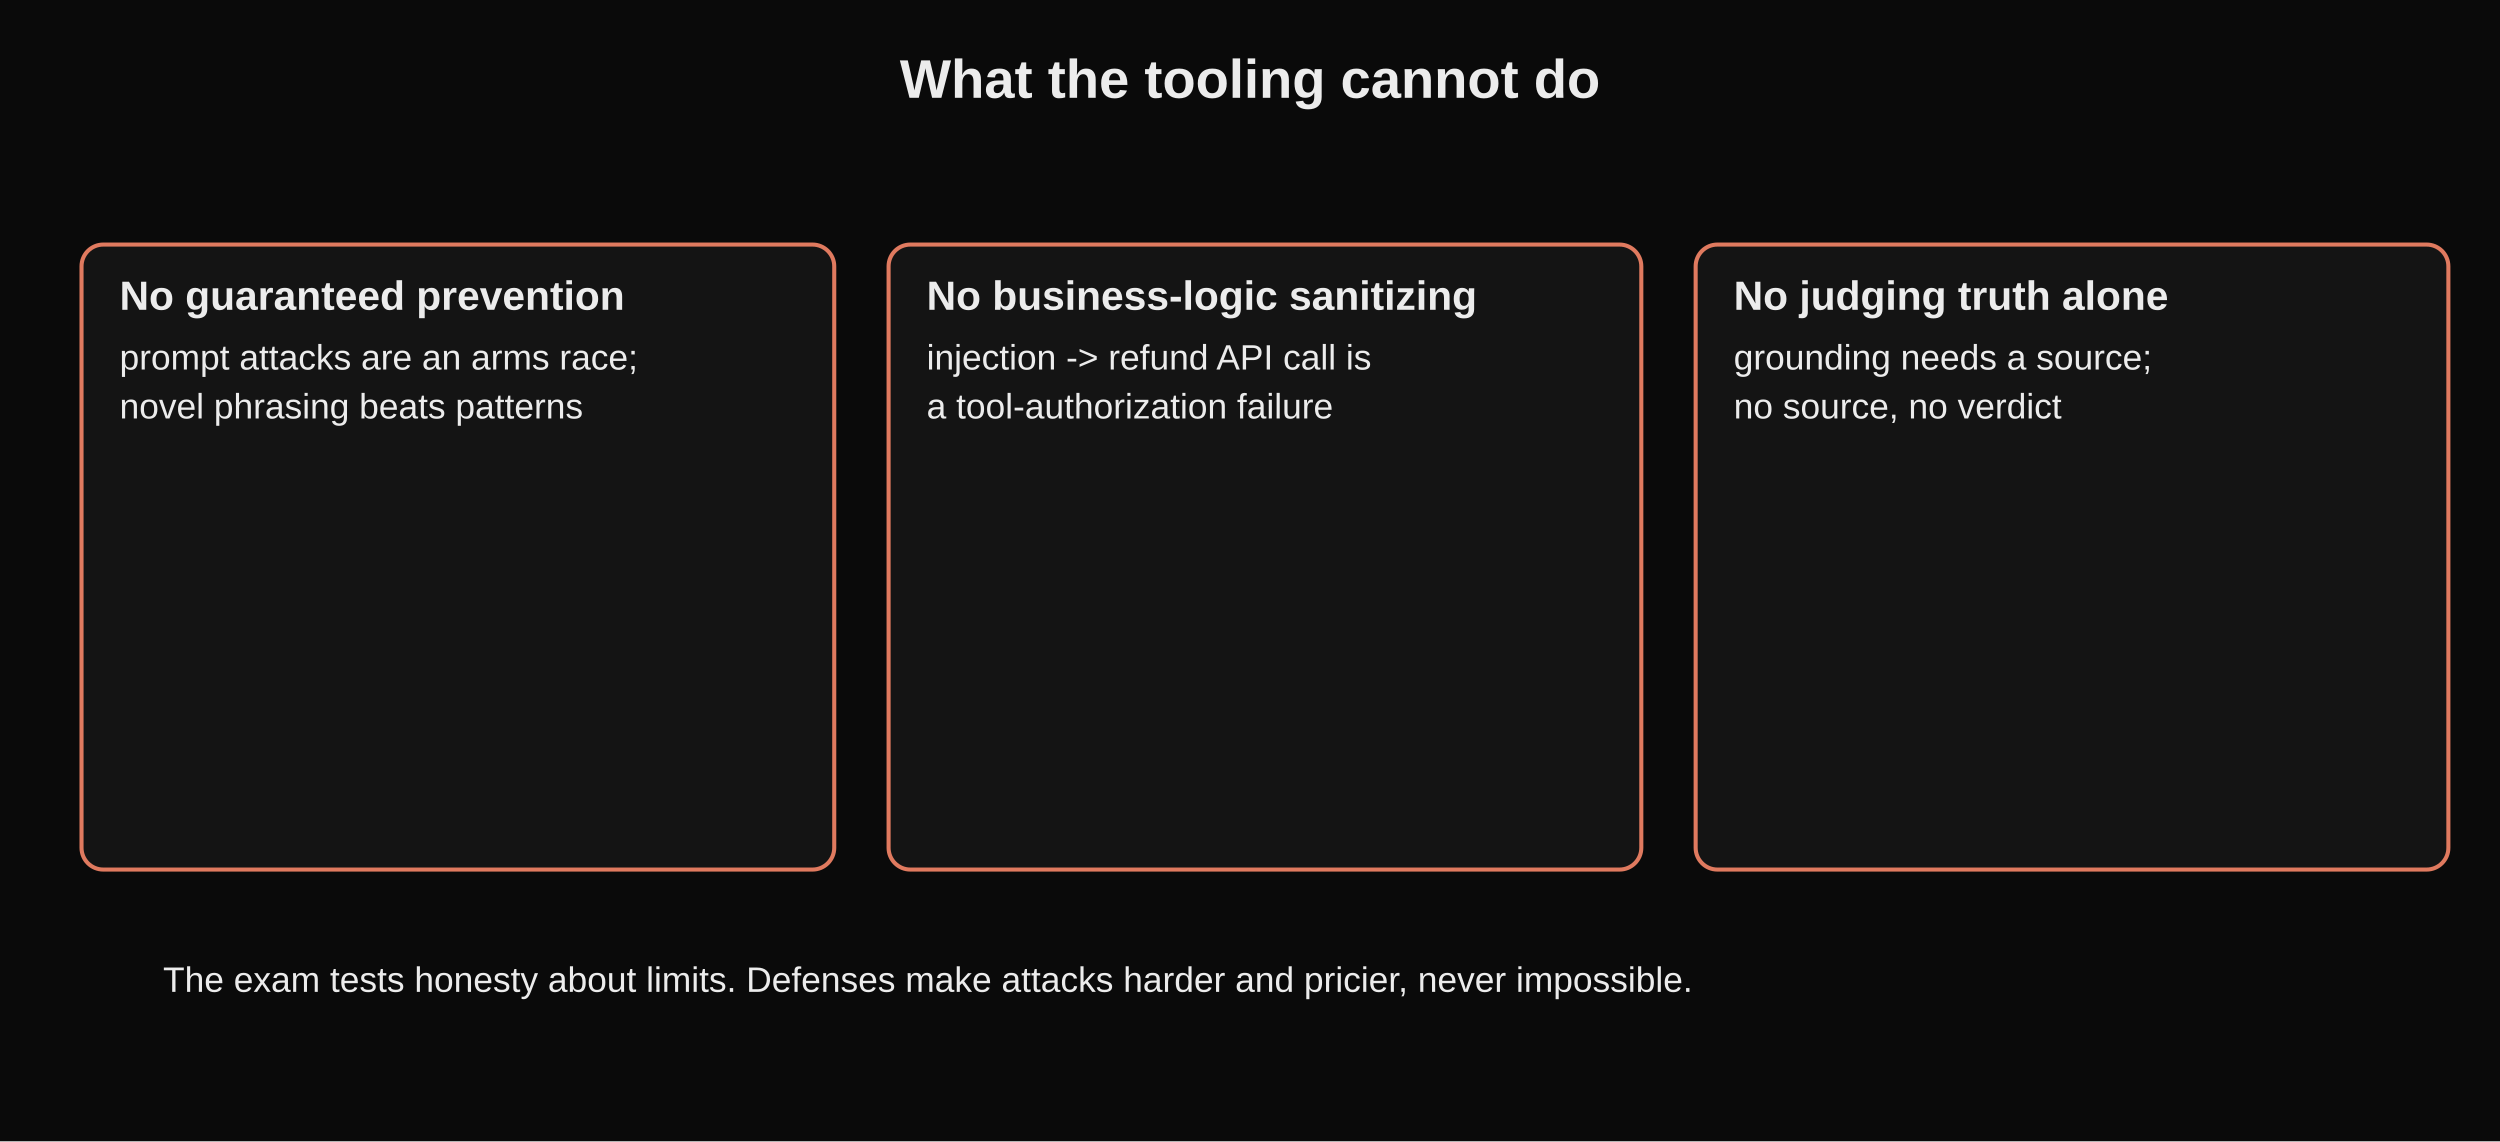
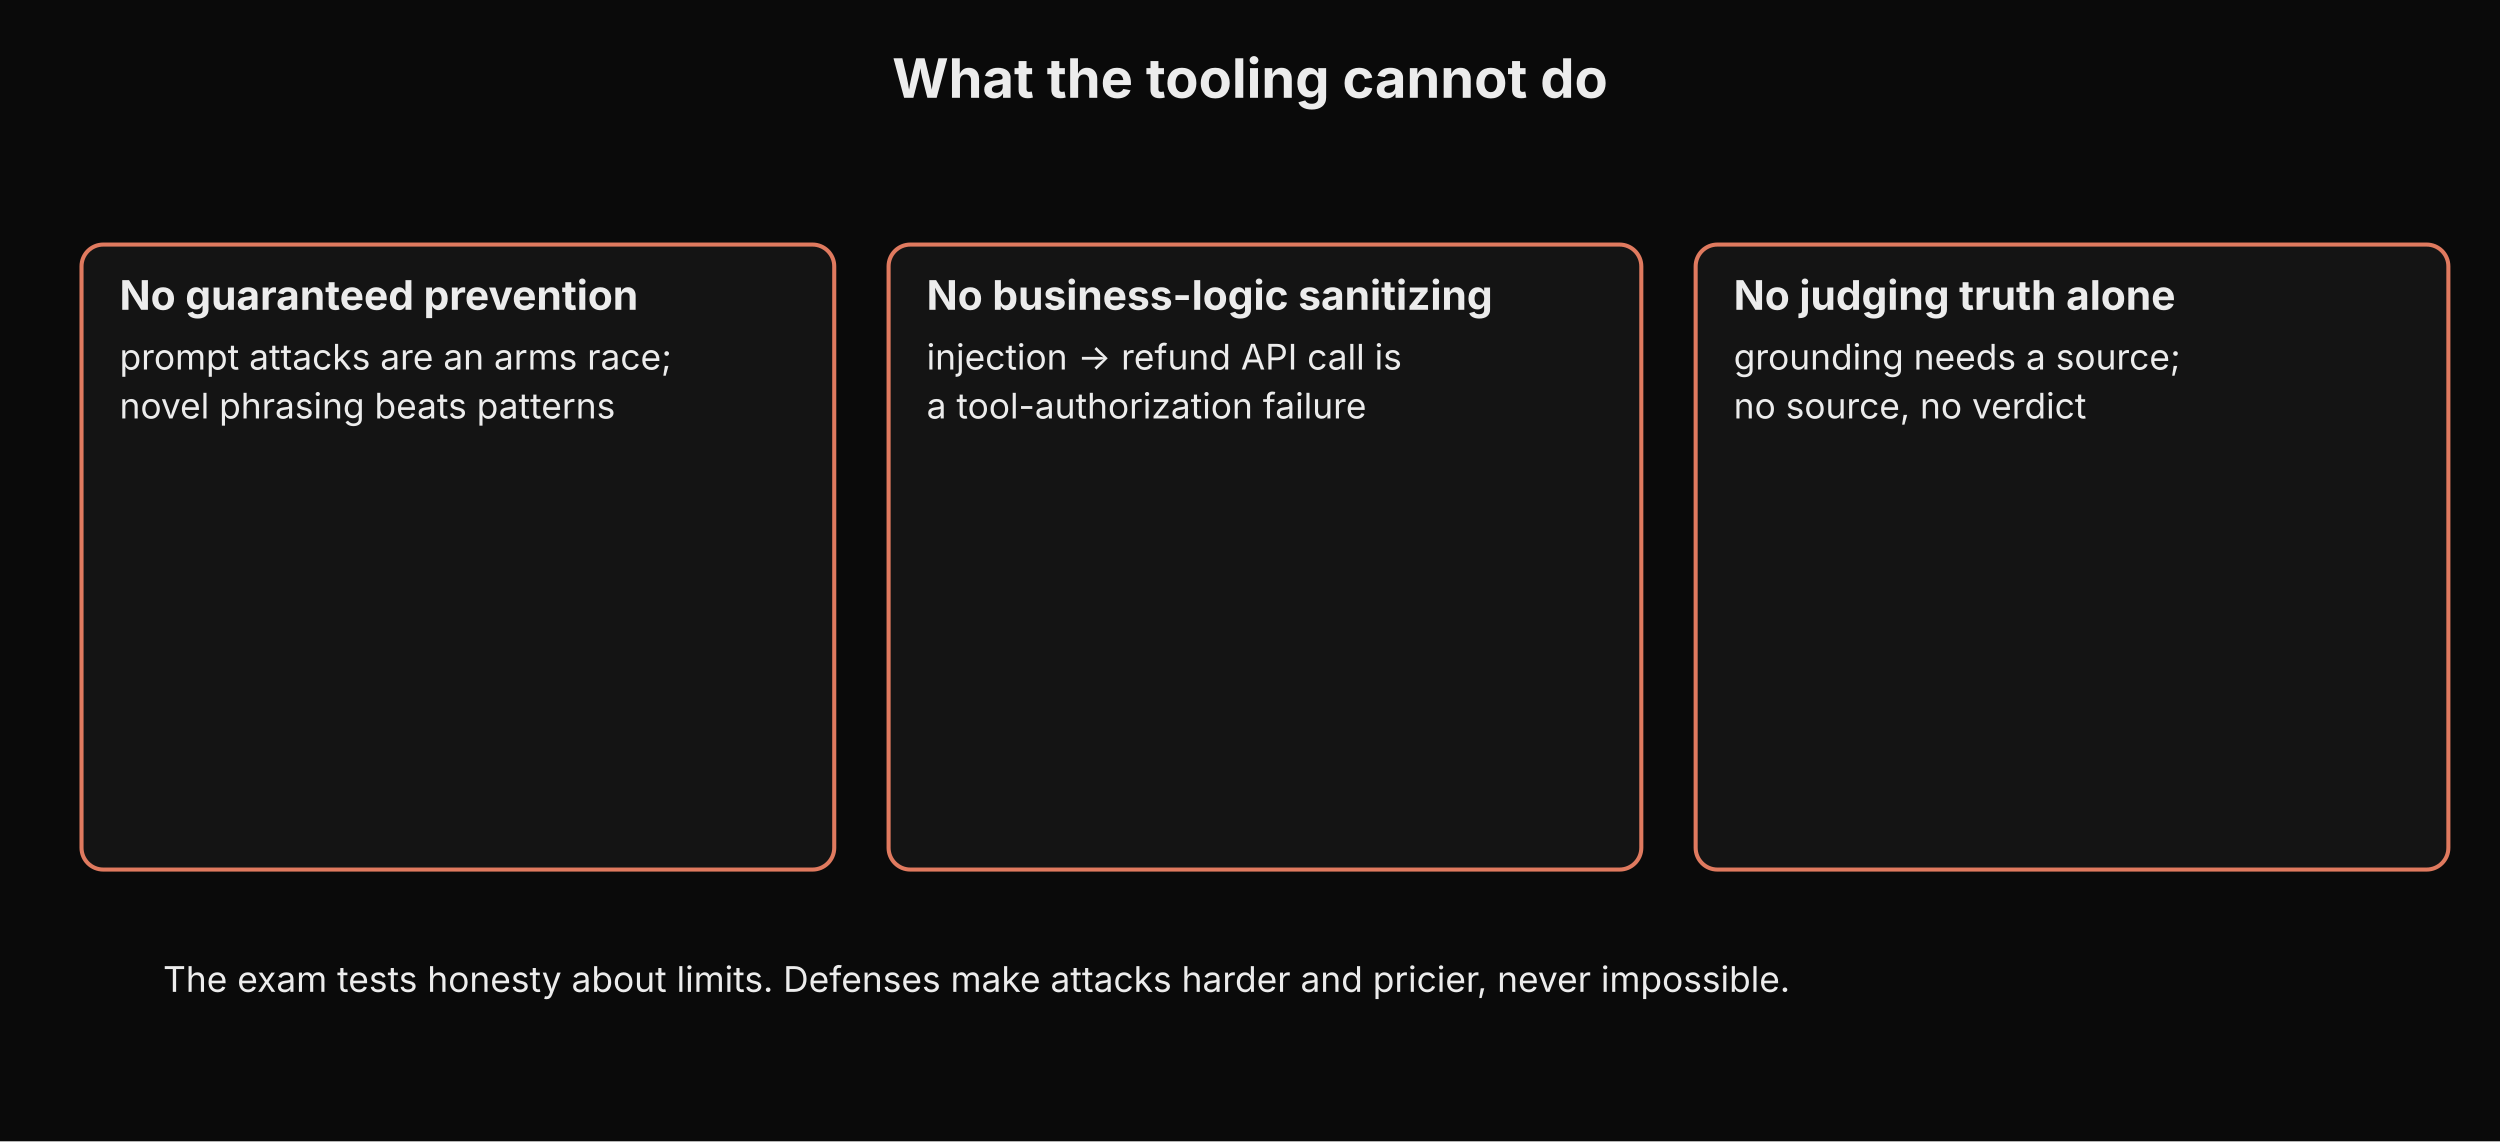
<svg xmlns="http://www.w3.org/2000/svg" width="100%" viewBox="0 0 920 420" role="img" aria-label="What the tooling cannot do">
-   <style>text{font-family:Verdana,Arial,sans-serif;fill:#ececec;}</style>
+   <style>text{font-family:"Anthropic Sans",Inter,"Source Sans 3","IBM Plex Sans",sans-serif;fill:#ececec}</style>
  <rect x="0" y="0" width="920" height="420" fill="#0a0a0a" />
  <text x="460.0" y="36" text-anchor="middle" font-size="20" font-weight="bold">What the tooling cannot do</text>
  <rect x="30" y="90" width="277" height="230" rx="8" fill="#141414" stroke="#e07a5f" stroke-width="1.5" />
  <text x="44" y="114" font-size="15" font-weight="bold" fill="#ececec">No guaranteed prevention</text>
  <text x="44" y="136" font-size="13" fill="#ececec">prompt attacks are an arms race;</text>
  <text x="44" y="154" font-size="13" fill="#ececec">novel phrasing beats patterns</text>
  <rect x="327" y="90" width="277" height="230" rx="8" fill="#141414" stroke="#e07a5f" stroke-width="1.5" />
  <text x="341" y="114" font-size="15" font-weight="bold" fill="#ececec">No business-logic sanitizing</text>
  <text x="341" y="136" font-size="13" fill="#ececec">injection -&gt; refund API call is</text>
  <text x="341" y="154" font-size="13" fill="#ececec">a tool-authorization failure</text>
  <rect x="624" y="90" width="277" height="230" rx="8" fill="#141414" stroke="#e07a5f" stroke-width="1.5" />
  <text x="638" y="114" font-size="15" font-weight="bold" fill="#ececec">No judging truth alone</text>
  <text x="638" y="136" font-size="13" fill="#ececec">grounding needs a source;</text>
  <text x="638" y="154" font-size="13" fill="#ececec">no source, no verdict</text>
  <text x="60" y="365" font-size="13" text-anchor="start" fill="#a8a8a8">The exam tests honesty about limits. Defenses make attacks harder and pricier, never impossible.</text>
</svg>
